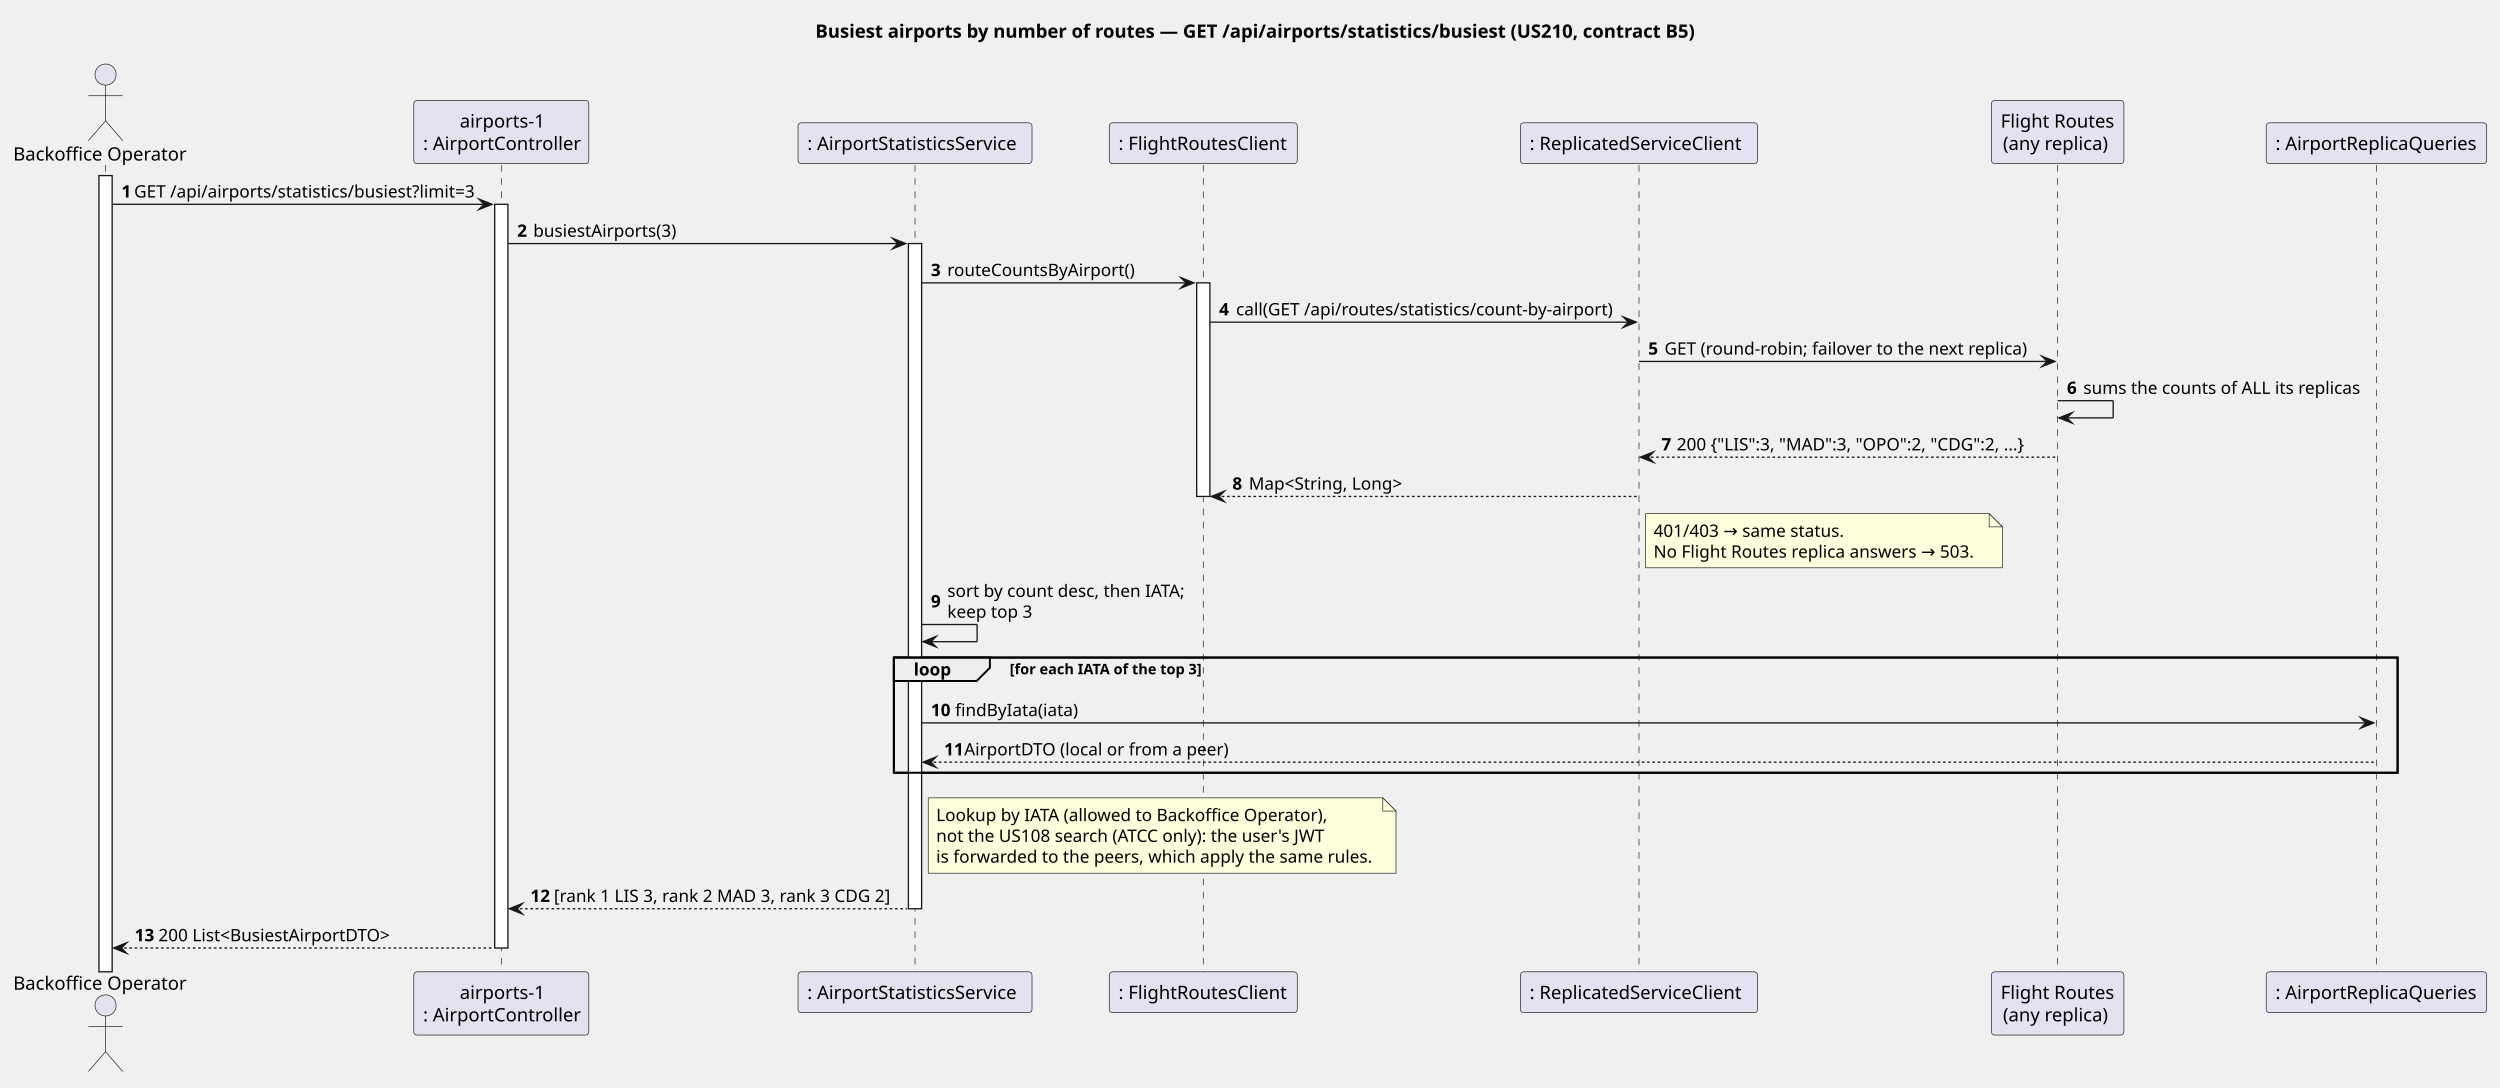
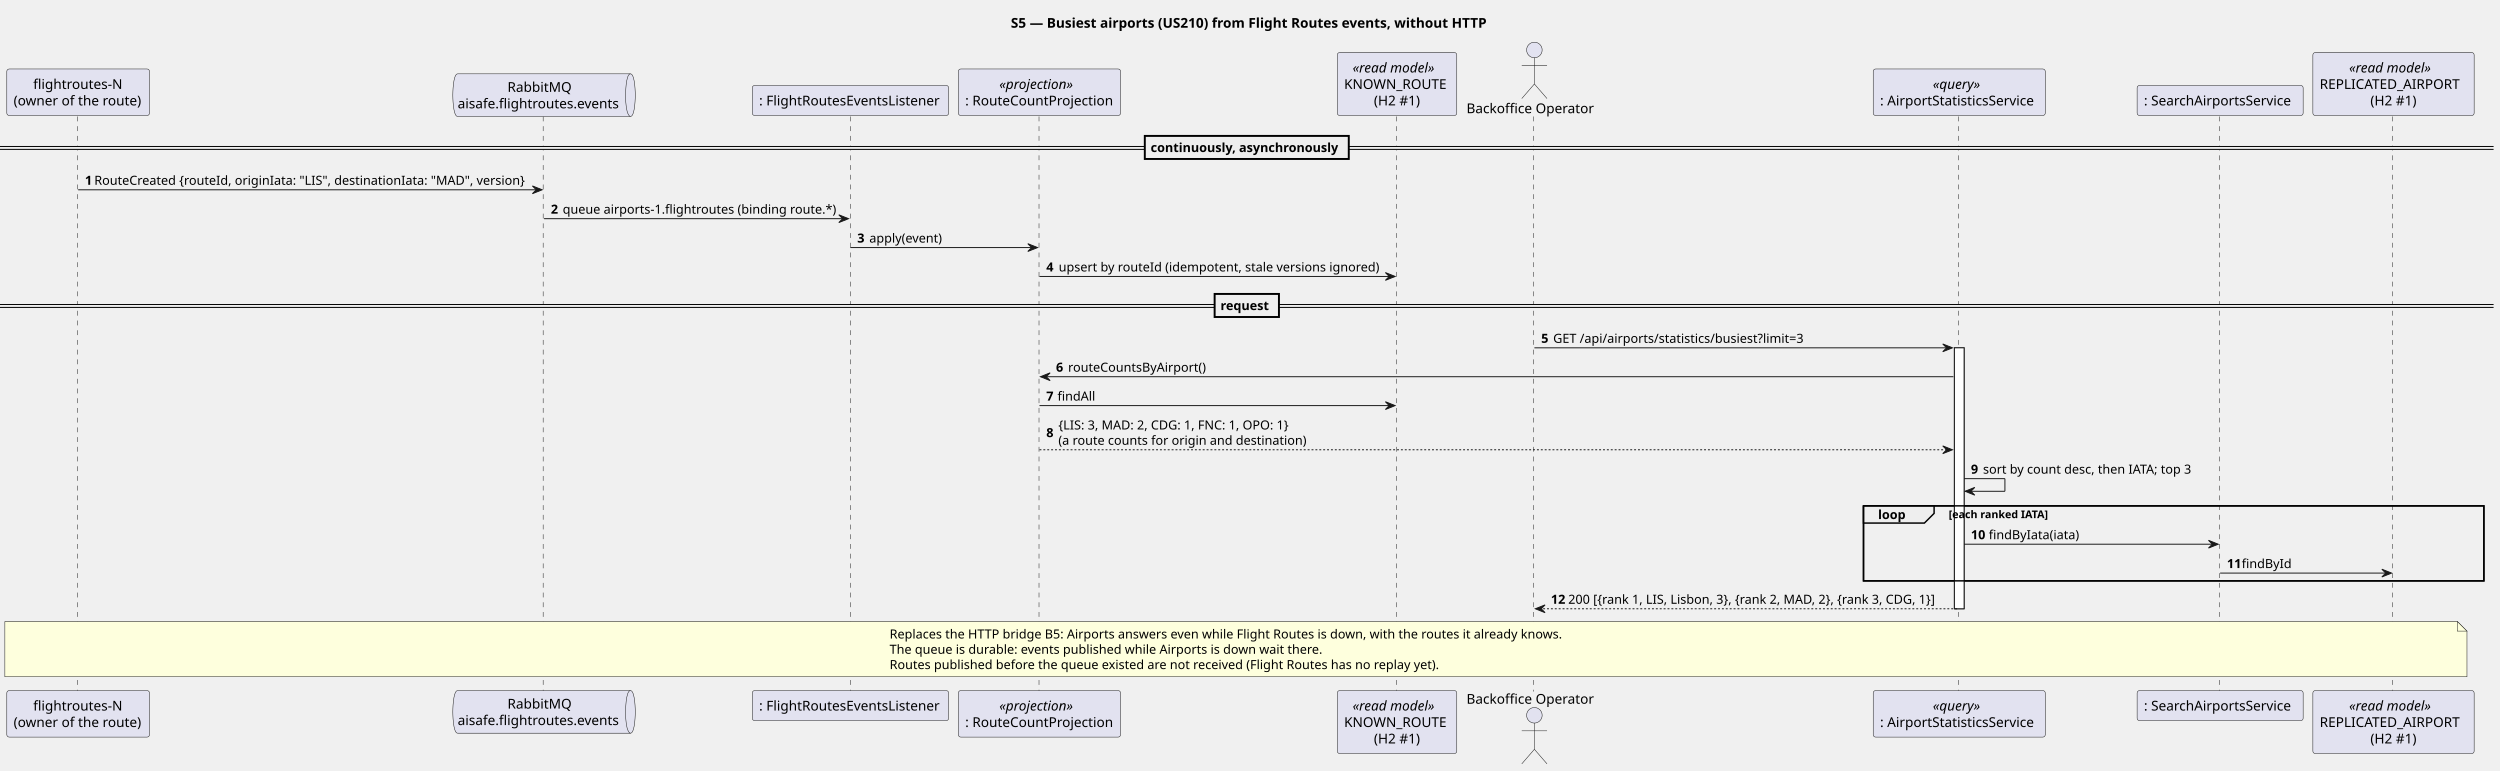
- <svg xmlns="http://www.w3.org/2000/svg" version="1.1" data-diagram-type="SEQUENCE" style="width:1892px;height:823px;background:#FFFFFF;" width="1892px" height="823px" viewBox="0 0 1892 823" zoomAndPan="magnify" preserveAspectRatio="none" contentStyleType="text/css">
+ <svg xmlns="http://www.w3.org/2000/svg" contentStyleType="text/css" data-diagram-type="SEQUENCE" height="793px" preserveAspectRatio="none" style="width:2573px;height:793px;background:#FFFFFF;" version="1.1" viewBox="0 0 2573 793" width="2573px" zoomAndPan="magnify">
  <defs />
-   <g font-family="sans-serif" lengthAdjust="spacing">
-     <g class="title" data-source-line="2">
-       <text x="617.072" y="28.563" fill="#000" font-size="14" textLength="656.783" font-weight="700">Busiest airports by number of routes — GET /api/airports/statistics/busiest (US210, contract B5)</text>
-     </g>
-     <rect x="676.484" y="497.633" width="1138.017" height="87.188" fill="none" style="stroke:#000;stroke-width:1.5;" />
-     <g>
-       <rect x="76.383" y="124.879" width="8" height="610.59" fill="#000" fill-opacity="0" />
-       <line x1="79.883" y1="124.879" x2="79.883" y2="735.469" style="stroke:#181818;stroke-width:0.5;stroke-dasharray:5,5;" />
-     </g>
-     <g>
-       <rect x="74.883" y="132.879" width="10" height="602.59" fill="#FFF" style="stroke:#181818;stroke-width:1;" />
-     </g>
-     <g>
-       <rect x="375.883" y="124.879" width="8" height="610.59" fill="#000" fill-opacity="0" />
-       <line x1="379.383" y1="124.879" x2="379.383" y2="735.469" style="stroke:#181818;stroke-width:0.5;stroke-dasharray:5,5;" />
-     </g>
-     <g>
-       <rect x="374.383" y="154.608" width="10" height="562.86" fill="#FFF" style="stroke:#181818;stroke-width:1;" />
-     </g>
-     <g>
-       <rect x="688.984" y="124.879" width="8" height="610.59" fill="#000" fill-opacity="0" />
-       <line x1="692.484" y1="124.879" x2="692.484" y2="735.469" style="stroke:#181818;stroke-width:0.5;stroke-dasharray:5,5;" />
-     </g>
-     <g>
-       <rect x="687.484" y="184.338" width="10" height="503.401" fill="#FFF" style="stroke:#181818;stroke-width:1;" />
-     </g>
-     <g>
-       <rect x="907.136" y="124.879" width="8" height="610.59" fill="#000" fill-opacity="0" />
-       <line x1="910.636" y1="124.879" x2="910.636" y2="735.469" style="stroke:#181818;stroke-width:0.5;stroke-dasharray:5,5;" />
-     </g>
-     <g>
-       <rect x="905.636" y="214.067" width="10" height="161.647" fill="#FFF" style="stroke:#181818;stroke-width:1;" />
-     </g>
-     <g>
-       <rect x="1236.891" y="124.879" width="8" height="610.59" fill="#000" fill-opacity="0" />
-       <line x1="1240.391" y1="124.879" x2="1240.391" y2="735.469" style="stroke:#181818;stroke-width:0.5;stroke-dasharray:5,5;" />
-     </g>
-     <g>
-       <rect x="1553.741" y="124.879" width="8" height="610.59" fill="#000" fill-opacity="0" />
-       <line x1="1557.241" y1="124.879" x2="1557.241" y2="735.469" style="stroke:#181818;stroke-width:0.5;stroke-dasharray:5,5;" />
-     </g>
-     <g>
-       <rect x="1795.001" y="124.879" width="8" height="610.59" fill="#000" fill-opacity="0" />
-       <line x1="1798.501" y1="124.879" x2="1798.501" y2="735.469" style="stroke:#181818;stroke-width:0.5;stroke-dasharray:5,5;" />
-     </g>
-     <text x="10" y="121.502" fill="#000" font-size="14" textLength="133.766">Backoffice Operator</text>
-     <ellipse cx="79.883" cy="56.439" rx="8" ry="8" fill="#E2E2F0" style="stroke:#181818;stroke-width:0.5;" />
-     <path d="M79.883,64.439 L79.883,91.439 M66.883,72.439 L92.883,72.439 M79.883,91.439 L66.883,106.439 M79.883,91.439 L92.883,106.439" style="stroke:#181818;stroke-width:0.5;" fill="none" />
-     <rect x="313.153" y="76" width="132.46" height="47.879" fill="#E2E2F0" style="stroke:#181818;stroke-width:0.5;" rx="2.5" ry="2.5" />
-     <text x="347.951" y="96.563" fill="#000" font-size="14" textLength="62.863">airports-1</text>
-     <text x="320.153" y="113.502" fill="#000" font-size="14" textLength="118.46">: AirportController</text>
-     <rect x="603.941" y="92.939" width="177.085" height="30.939" fill="#E2E2F0" style="stroke:#181818;stroke-width:0.5;" rx="2.5" ry="2.5" />
-     <text x="610.941" y="113.502" fill="#000" font-size="14" textLength="163.085">: AirportStatisticsService</text>
-     <rect x="839.488" y="92.939" width="142.297" height="30.939" fill="#E2E2F0" style="stroke:#181818;stroke-width:0.5;" rx="2.5" ry="2.5" />
-     <text x="846.488" y="113.502" fill="#000" font-size="14" textLength="128.297">: FlightRoutesClient</text>
-     <rect x="1150.628" y="92.939" width="179.525" height="30.939" fill="#E2E2F0" style="stroke:#181818;stroke-width:0.5;" rx="2.5" ry="2.5" />
-     <text x="1157.628" y="113.502" fill="#000" font-size="14" textLength="165.525">: ReplicatedServiceClient</text>
-     <rect x="1507.12" y="76" width="100.242" height="47.879" fill="#E2E2F0" style="stroke:#181818;stroke-width:0.5;" rx="2.5" ry="2.5" />
-     <text x="1514.12" y="96.563" fill="#000" font-size="14" textLength="86.242">Flight Routes</text>
-     <text x="1515.843" y="113.502" fill="#000" font-size="14" textLength="82.797">(any replica)</text>
-     <rect x="1715.075" y="92.939" width="166.852" height="30.939" fill="#E2E2F0" style="stroke:#181818;stroke-width:0.5;" rx="2.5" ry="2.5" />
-     <text x="1722.075" y="113.502" fill="#000" font-size="14" textLength="152.852">: AirportReplicaQueries</text>
-     <text x="10" y="749.031" fill="#000" font-size="14" textLength="133.766">Backoffice Operator</text>
-     <ellipse cx="79.883" cy="760.908" rx="8" ry="8" fill="#E2E2F0" style="stroke:#181818;stroke-width:0.5;" />
-     <path d="M79.883,768.908 L79.883,795.908 M66.883,776.908 L92.883,776.908 M79.883,795.908 L66.883,810.908 M79.883,795.908 L92.883,810.908" style="stroke:#181818;stroke-width:0.5;" fill="none" />
-     <rect x="313.153" y="735.469" width="132.46" height="47.879" fill="#E2E2F0" style="stroke:#181818;stroke-width:0.5;" rx="2.5" ry="2.5" />
-     <text x="347.951" y="756.031" fill="#000" font-size="14" textLength="62.863">airports-1</text>
-     <text x="320.153" y="772.971" fill="#000" font-size="14" textLength="118.46">: AirportController</text>
-     <rect x="603.941" y="735.469" width="177.085" height="30.939" fill="#E2E2F0" style="stroke:#181818;stroke-width:0.5;" rx="2.5" ry="2.5" />
-     <text x="610.941" y="756.031" fill="#000" font-size="14" textLength="163.085">: AirportStatisticsService</text>
-     <rect x="839.488" y="735.469" width="142.297" height="30.939" fill="#E2E2F0" style="stroke:#181818;stroke-width:0.5;" rx="2.5" ry="2.5" />
-     <text x="846.488" y="756.031" fill="#000" font-size="14" textLength="128.297">: FlightRoutesClient</text>
-     <rect x="1150.628" y="735.469" width="179.525" height="30.939" fill="#E2E2F0" style="stroke:#181818;stroke-width:0.5;" rx="2.5" ry="2.5" />
-     <text x="1157.628" y="756.031" fill="#000" font-size="14" textLength="165.525">: ReplicatedServiceClient</text>
-     <rect x="1507.12" y="735.469" width="100.242" height="47.879" fill="#E2E2F0" style="stroke:#181818;stroke-width:0.5;" rx="2.5" ry="2.5" />
-     <text x="1514.12" y="756.031" fill="#000" font-size="14" textLength="86.242">Flight Routes</text>
-     <text x="1515.843" y="772.971" fill="#000" font-size="14" textLength="82.797">(any replica)</text>
-     <rect x="1715.075" y="735.469" width="166.852" height="30.939" fill="#E2E2F0" style="stroke:#181818;stroke-width:0.5;" rx="2.5" ry="2.5" />
-     <text x="1722.075" y="756.031" fill="#000" font-size="14" textLength="152.852">: AirportReplicaQueries</text>
-     <polygon points="362.383,150.608,372.383,154.608,362.383,158.608,366.383,154.608" fill="#181818" style="stroke:#181818;stroke-width:1;stroke-linejoin:miter;stroke-miterlimit:10;" />
-     <line x1="84.883" y1="154.608" x2="368.383" y2="154.608" style="stroke:#181818;stroke-width:1;" />
-     <text x="91.883" y="149.473" fill="#000" font-size="13" font-weight="700">1</text>
-     <text x="101.488" y="149.473" fill="#000" font-size="13" textLength="260.895">GET /api/airports/statistics/busiest?limit=3</text>
-     <polygon points="675.484,180.338,685.484,184.338,675.484,188.338,679.484,184.338" fill="#181818" style="stroke:#181818;stroke-width:1;stroke-linejoin:miter;stroke-miterlimit:10;" />
-     <line x1="384.383" y1="184.338" x2="681.484" y2="184.338" style="stroke:#181818;stroke-width:1;" />
-     <text x="391.383" y="179.202" fill="#000" font-size="13" font-weight="700">2</text>
-     <text x="403.571" y="179.202" fill="#000" font-size="13" textLength="110.64">busiestAirports(3)</text>
-     <polygon points="893.636,210.067,903.636,214.067,893.636,218.067,897.636,214.067" fill="#181818" style="stroke:#181818;stroke-width:1;stroke-linejoin:miter;stroke-miterlimit:10;" />
-     <line x1="697.484" y1="214.067" x2="899.636" y2="214.067" style="stroke:#181818;stroke-width:1;" />
-     <text x="704.484" y="208.932" fill="#000" font-size="13" font-weight="700">3</text>
-     <text x="716.875" y="208.932" fill="#000" font-size="13" textLength="143.19">routeCountsByAirport()</text>
-     <polygon points="1228.391,239.797,1238.391,243.797,1228.391,247.797,1232.391,243.797" fill="#181818" style="stroke:#181818;stroke-width:1;stroke-linejoin:miter;stroke-miterlimit:10;" />
-     <line x1="915.636" y1="243.797" x2="1234.391" y2="243.797" style="stroke:#181818;stroke-width:1;" />
-     <text x="922.636" y="238.661" fill="#000" font-size="13" font-weight="700">4</text>
-     <text x="935.428" y="238.661" fill="#000" font-size="13" textLength="292.963">call(GET /api/routes/statistics/count-by-airport)</text>
-     <polygon points="1545.241,269.526,1555.241,273.526,1545.241,277.526,1549.241,273.526" fill="#181818" style="stroke:#181818;stroke-width:1;stroke-linejoin:miter;stroke-miterlimit:10;" />
-     <line x1="1240.391" y1="273.526" x2="1551.241" y2="273.526" style="stroke:#181818;stroke-width:1;" />
-     <text x="1247.391" y="268.391" fill="#000" font-size="13" font-weight="700">5</text>
-     <text x="1259.7" y="268.391" fill="#000" font-size="13" textLength="280.338">GET (round-robin; failover to the next replica)</text>
-     <line x1="1557.241" y1="303.256" x2="1599.241" y2="303.256" style="stroke:#181818;stroke-width:1;" />
-     <line x1="1599.241" y1="303.256" x2="1599.241" y2="316.256" style="stroke:#181818;stroke-width:1;" />
-     <line x1="1558.241" y1="316.256" x2="1599.241" y2="316.256" style="stroke:#181818;stroke-width:1;" />
-     <polygon points="1568.241,312.256,1558.241,316.256,1568.241,320.256,1564.241,316.256" fill="#181818" style="stroke:#181818;stroke-width:1;stroke-linejoin:miter;stroke-miterlimit:10;" />
-     <text x="1564.241" y="298.12" fill="#000" font-size="13" font-weight="700">6</text>
-     <text x="1576.684" y="298.12" fill="#000" font-size="13" textLength="214.817">sums the counts of ALL its replicas</text>
-     <polygon points="1251.391,341.985,1241.391,345.985,1251.391,349.985,1247.391,345.985" fill="#181818" style="stroke:#181818;stroke-width:1;stroke-linejoin:miter;stroke-miterlimit:10;" />
-     <line x1="1245.391" y1="345.985" x2="1556.241" y2="345.985" style="stroke:#181818;stroke-width:1;stroke-dasharray:2,2;" />
-     <text x="1257.391" y="340.85" fill="#000" font-size="13" font-weight="700">7</text>
-     <text x="1268.951" y="340.85" fill="#000" font-size="13" textLength="281.29">200 {"LIS":3, "MAD":3, "OPO":2, "CDG":2, ...}</text>
-     <polygon points="926.636,371.715,916.636,375.715,926.636,379.715,922.636,375.715" fill="#181818" style="stroke:#181818;stroke-width:1;stroke-linejoin:miter;stroke-miterlimit:10;" />
-     <line x1="920.636" y1="375.715" x2="1239.391" y2="375.715" style="stroke:#181818;stroke-width:1;stroke-dasharray:2,2;" />
-     <text x="932.636" y="370.579" fill="#000" font-size="13" font-weight="700">8</text>
-     <text x="945.098" y="370.579" fill="#000" font-size="13" textLength="118.695">Map&lt;String, Long&gt;</text>
-     <path d="M1245.391,388.715 L1245.391,429.715 L1515.391,429.715 L1515.391,398.715 L1505.391,388.715 L1245.391,388.715" style="stroke:#181818;stroke-width:0.5;" fill="#FEFFDD" />
-     <path d="M1505.391,388.715 L1505.391,398.715 L1515.391,398.715 L1505.391,388.715" style="stroke:#181818;stroke-width:0.5;" fill="#FEFFDD" />
-     <text x="1251.391" y="406.309" fill="#000" font-size="13" textLength="148.662">401/403 → same status.</text>
-     <text x="1251.391" y="422.038" fill="#000" font-size="13" textLength="249.507">No Flight Routes replica answers → 503.</text>
-     <line x1="697.484" y1="472.633" x2="739.484" y2="472.633" style="stroke:#181818;stroke-width:1;" />
-     <line x1="739.484" y1="472.633" x2="739.484" y2="485.633" style="stroke:#181818;stroke-width:1;" />
-     <line x1="698.484" y1="485.633" x2="739.484" y2="485.633" style="stroke:#181818;stroke-width:1;" />
-     <polygon points="708.484,481.633,698.484,485.633,708.484,489.633,704.484,485.633" fill="#181818" style="stroke:#181818;stroke-width:1;stroke-linejoin:miter;stroke-miterlimit:10;" />
-     <text x="704.484" y="459.632" fill="#000" font-size="13" font-weight="700">9</text>
-     <text x="716.926" y="451.768" fill="#000" font-size="13" textLength="186.71">sort by count desc, then IATA;</text>
-     <text x="716.926" y="467.497" fill="#000" font-size="13" textLength="65.603">keep top 3</text>
-     <path d="M676.484,497.633 L749.147,497.633 L749.147,505.362 L739.147,515.362 L676.484,515.362 L676.484,497.633" style="stroke:#000;stroke-width:1.5;" fill="#EEE" />
-     <rect x="676.484" y="497.633" width="1138.017" height="87.188" fill="none" style="stroke:#000;stroke-width:1.5;" />
-     <text x="691.484" y="511.227" fill="#000" font-size="13" textLength="27.663" font-weight="700">loop</text>
-     <text x="764.147" y="510.289" fill="#000" font-size="11" textLength="146.002" font-weight="700">[for each IATA of the top 3]</text>
-     <polygon points="1786.501,543.092,1796.501,547.092,1786.501,551.092,1790.501,547.092" fill="#181818" style="stroke:#181818;stroke-width:1;stroke-linejoin:miter;stroke-miterlimit:10;" />
-     <line x1="697.484" y1="547.092" x2="1792.501" y2="547.092" style="stroke:#181818;stroke-width:1;" />
-     <text x="704.484" y="541.956" fill="#000" font-size="13" textLength="14.371" font-weight="700">10</text>
-     <text x="722.855" y="541.956" fill="#000" font-size="13" textLength="93.241">findByIata(iata)</text>
-     <polygon points="708.484,572.821,698.484,576.821,708.484,580.821,704.484,576.821" fill="#181818" style="stroke:#181818;stroke-width:1;stroke-linejoin:miter;stroke-miterlimit:10;" />
-     <line x1="702.484" y1="576.821" x2="1797.501" y2="576.821" style="stroke:#181818;stroke-width:1;stroke-dasharray:2,2;" />
-     <text x="714.484" y="571.686" fill="#000" font-size="13" textLength="11.21" font-weight="700">11</text>
-     <text x="729.694" y="571.686" fill="#000" font-size="13" textLength="203.1">AirportDTO (local or from a peer)</text>
-     <path d="M702.484,603.821 L702.484,660.821 L1056.484,660.821 L1056.484,613.821 L1046.484,603.821 L702.484,603.821" style="stroke:#181818;stroke-width:0.5;" fill="#FEFFDD" />
-     <path d="M1046.484,603.821 L1046.484,613.821 L1056.484,613.821 L1046.484,603.821" style="stroke:#181818;stroke-width:0.5;" fill="#FEFFDD" />
-     <text x="708.484" y="621.415" fill="#000" font-size="13" textLength="306.147">Lookup by IATA (allowed to Backoffice Operator),</text>
-     <text x="708.484" y="637.145" fill="#000" font-size="13" textLength="311.226">not the US108 search (ATCC only): the user's JWT</text>
-     <text x="708.484" y="652.874" fill="#000" font-size="13" textLength="333.76">is forwarded to the peers, which apply the same rules.</text>
-     <polygon points="395.383,683.739,385.383,687.739,395.383,691.739,391.383,687.739" fill="#181818" style="stroke:#181818;stroke-width:1;stroke-linejoin:miter;stroke-miterlimit:10;" />
-     <line x1="389.383" y1="687.739" x2="686.484" y2="687.739" style="stroke:#181818;stroke-width:1;stroke-dasharray:2,2;" />
-     <text x="401.383" y="682.604" fill="#000" font-size="13" textLength="13.793" font-weight="700">12</text>
-     <text x="419.176" y="682.604" fill="#000" font-size="13" textLength="261.308">[rank 1 LIS 3, rank 2 MAD 3, rank 3 CDG 2]</text>
-     <polygon points="95.883,713.469,85.883,717.469,95.883,721.469,91.883,717.469" fill="#181818" style="stroke:#181818;stroke-width:1;stroke-linejoin:miter;stroke-miterlimit:10;" />
-     <line x1="89.883" y1="717.469" x2="373.383" y2="717.469" style="stroke:#181818;stroke-width:1;stroke-dasharray:2,2;" />
-     <text x="101.883" y="712.333" fill="#000" font-size="13" textLength="13.997" font-weight="700">13</text>
-     <text x="119.879" y="712.333" fill="#000" font-size="13" textLength="181.327">200 List&lt;BusiestAirportDTO&gt;</text>
+   <g>
+     <text fill="#000000" font-family="sans-serif" font-size="14" font-weight="bold" lengthAdjust="spacing" textLength="484.709" x="1040.342" y="28.562">S5 — Busiest airports (US210) from Flight Routes events, without HTTP</text>
+     <g>
+       <rect fill="#FFFFFF" height="268.565" style="stroke:#181818;stroke-width:1;" width="10" x="2011.459" y="357.985" />
+     </g>
+     <rect fill="none" height="77.189" style="stroke:#000000;stroke-width:1.5;" width="638.477" x="1917.917" y="520.633" />
+     <g>
+       <rect fill="#000000" fill-opacity="0" height="591.86" width="8" x="76.432" y="119.879" />
+       <line style="stroke:#181818;stroke-width:0.5;stroke-dasharray:5,5;" x1="80" x2="80" y1="119.879" y2="711.739" />
+     </g>
+     <g>
+       <rect fill="#000000" fill-opacity="0" height="591.86" width="8" x="555.934" y="119.879" />
+       <line style="stroke:#181818;stroke-width:0.5;stroke-dasharray:5,5;" x1="559.019" x2="559.019" y1="119.879" y2="711.739" />
+     </g>
+     <g>
+       <rect fill="#000000" fill-opacity="0" height="591.86" width="8" x="871.293" y="119.879" />
+       <line style="stroke:#181818;stroke-width:0.5;stroke-dasharray:5,5;" x1="875.24" x2="875.24" y1="119.879" y2="711.739" />
+     </g>
+     <g>
+       <rect fill="#000000" fill-opacity="0" height="591.86" width="8" x="1065.815" y="119.879" />
+       <line style="stroke:#181818;stroke-width:0.5;stroke-dasharray:5,5;" x1="1069.345" x2="1069.345" y1="119.879" y2="711.739" />
+     </g>
+     <g>
+       <rect fill="#000000" fill-opacity="0" height="591.86" width="8" x="1433.827" y="119.879" />
+       <line style="stroke:#181818;stroke-width:0.5;stroke-dasharray:5,5;" x1="1437.341" x2="1437.341" y1="119.879" y2="711.739" />
+     </g>
+     <g>
+       <rect fill="#000000" fill-opacity="0" height="591.86" width="8" x="1575.196" y="119.879" />
+       <line style="stroke:#181818;stroke-width:0.5;stroke-dasharray:5,5;" x1="1578.313" x2="1578.313" y1="119.879" y2="711.739" />
+     </g>
+     <g>
+       <rect fill="#000000" fill-opacity="0" height="591.86" width="8" x="2012.459" y="119.879" />
+       <line style="stroke:#181818;stroke-width:0.5;stroke-dasharray:5,5;" x1="2015.917" x2="2015.917" y1="119.879" y2="711.739" />
+     </g>
+     <g>
+       <rect fill="#000000" fill-opacity="0" height="591.86" width="8" x="2280.961" y="119.879" />
+       <line style="stroke:#181818;stroke-width:0.5;stroke-dasharray:5,5;" x1="2284.519" x2="2284.519" y1="119.879" y2="711.739" />
+     </g>
+     <g>
+       <rect fill="#000000" fill-opacity="0" height="591.86" width="8" x="2459.399" y="119.879" />
+       <line style="stroke:#181818;stroke-width:0.5;stroke-dasharray:5,5;" x1="2462.404" x2="2462.404" y1="119.879" y2="711.739" />
+     </g>
+     <g class="participant participant-head" data-participant="FR">
+       <rect fill="#E2E2F0" height="47.879" rx="2.5" ry="2.5" style="stroke:#181818;stroke-width:0.5;" width="146.863" x="7" y="71" />
+       <text fill="#000000" font-family="sans-serif" font-size="14" lengthAdjust="spacing" textLength="92.47" x="34.197" y="91.562">flightroutes-N</text>
+       <text fill="#000000" font-family="sans-serif" font-size="14" lengthAdjust="spacing" textLength="132.863" x="14" y="108.502">(owner of the route)</text>
+     </g>
+     <g class="participant participant-tail" data-participant="FR">
+       <rect fill="#E2E2F0" height="47.879" rx="2.5" ry="2.5" style="stroke:#181818;stroke-width:0.5;" width="146.863" x="7" y="710.739" />
+       <text fill="#000000" font-family="sans-serif" font-size="14" lengthAdjust="spacing" textLength="92.47" x="34.197" y="731.302">flightroutes-N</text>
+       <text fill="#000000" font-family="sans-serif" font-size="14" lengthAdjust="spacing" textLength="132.863" x="14" y="748.241">(owner of the route)</text>
+     </g>
+     <g class="participant participant-head" data-participant="MQ">
+       <path d="M471.019,76 L648.849,76 C653.849,76 653.849,97.939 653.849,97.939 C653.849,97.939 653.849,119.879 648.849,119.879 L471.019,119.879 C466.019,119.879 466.019,97.939 466.019,97.939 C466.019,97.939 466.019,76 471.019,76" fill="#E2E2F0" style="stroke:#181818;stroke-width:0.5;" />
+       <path d="M648.849,76 C643.849,76 643.849,97.939 643.849,97.939 C643.849,119.879 648.849,119.879 648.849,119.879" fill="none" style="stroke:#181818;stroke-width:0.5;" />
+       <text fill="#000000" font-family="sans-serif" font-size="14" lengthAdjust="spacing" textLength="65.338" x="522.265" y="94.562">RabbitMQ</text>
+       <text fill="#000000" font-family="sans-serif" font-size="14" lengthAdjust="spacing" textLength="167.829" x="471.019" y="111.502">aisafe.flightroutes.events</text>
+     </g>
+     <g class="participant participant-tail" data-participant="MQ">
+       <path d="M471.019,710.739 L648.849,710.739 C653.849,710.739 653.849,732.679 653.849,732.679 C653.849,732.679 653.849,754.618 648.849,754.618 L471.019,754.618 C466.019,754.618 466.019,732.679 466.019,732.679 C466.019,732.679 466.019,710.739 471.019,710.739" fill="#E2E2F0" style="stroke:#181818;stroke-width:0.5;" />
+       <path d="M648.849,710.739 C643.849,710.739 643.849,732.679 643.849,732.679 C643.849,754.618 648.849,754.618 648.849,754.618" fill="none" style="stroke:#181818;stroke-width:0.5;" />
+       <text fill="#000000" font-family="sans-serif" font-size="14" lengthAdjust="spacing" textLength="65.338" x="522.265" y="729.302">RabbitMQ</text>
+       <text fill="#000000" font-family="sans-serif" font-size="14" lengthAdjust="spacing" textLength="167.829" x="471.019" y="746.241">aisafe.flightroutes.events</text>
+     </g>
+     <g class="participant participant-head" data-participant="L">
+       <rect fill="#E2E2F0" height="30.939" rx="2.5" ry="2.5" style="stroke:#181818;stroke-width:0.5;" width="202.105" x="774.24" y="87.939" />
+       <text fill="#000000" font-family="sans-serif" font-size="14" lengthAdjust="spacing" textLength="188.105" x="781.24" y="108.502">: FlightRoutesEventsListener</text>
+     </g>
+     <g class="participant participant-tail" data-participant="L">
+       <rect fill="#E2E2F0" height="30.939" rx="2.5" ry="2.5" style="stroke:#181818;stroke-width:0.5;" width="202.105" x="774.24" y="710.739" />
+       <text fill="#000000" font-family="sans-serif" font-size="14" lengthAdjust="spacing" textLength="188.105" x="781.24" y="731.302">: FlightRoutesEventsListener</text>
+     </g>
+     <g class="participant participant-head" data-participant="P">
+       <rect fill="#E2E2F0" height="47.879" rx="2.5" ry="2.5" style="stroke:#181818;stroke-width:0.5;" width="166.94" x="986.345" y="71" />
+       <text fill="#000000" font-family="sans-serif" font-size="14" font-style="italic" lengthAdjust="spacing" textLength="82.701" x="1028.464" y="91.562">«projection»</text>
+       <text fill="#000000" font-family="sans-serif" font-size="14" lengthAdjust="spacing" textLength="152.94" x="993.345" y="108.502">: RouteCountProjection</text>
+     </g>
+     <g class="participant participant-tail" data-participant="P">
+       <rect fill="#E2E2F0" height="47.879" rx="2.5" ry="2.5" style="stroke:#181818;stroke-width:0.5;" width="166.94" x="986.345" y="710.739" />
+       <text fill="#000000" font-family="sans-serif" font-size="14" font-style="italic" lengthAdjust="spacing" textLength="82.701" x="1028.464" y="731.302">«projection»</text>
+       <text fill="#000000" font-family="sans-serif" font-size="14" lengthAdjust="spacing" textLength="152.94" x="993.345" y="748.241">: RouteCountProjection</text>
+     </g>
+     <g class="participant participant-head" data-participant="KR">
+       <rect fill="#E2E2F0" height="64.818" rx="2.5" ry="2.5" style="stroke:#181818;stroke-width:0.5;" width="122.972" x="1376.341" y="54.06" />
+       <text fill="#000000" font-family="sans-serif" font-size="14" font-style="italic" lengthAdjust="spacing" textLength="91.458" x="1392.098" y="74.623">«read model»</text>
+       <text fill="#000000" font-family="sans-serif" font-size="14" lengthAdjust="spacing" textLength="108.972" x="1383.341" y="91.562">KNOWN_ROUTE</text>
+       <text fill="#000000" font-family="sans-serif" font-size="14" lengthAdjust="spacing" textLength="47.653" x="1414.001" y="108.502">(H2 #1)</text>
+     </g>
+     <g class="participant participant-tail" data-participant="KR">
+       <rect fill="#E2E2F0" height="64.818" rx="2.5" ry="2.5" style="stroke:#181818;stroke-width:0.5;" width="122.972" x="1376.341" y="710.739" />
+       <text fill="#000000" font-family="sans-serif" font-size="14" font-style="italic" lengthAdjust="spacing" textLength="91.458" x="1392.098" y="731.302">«read model»</text>
+       <text fill="#000000" font-family="sans-serif" font-size="14" lengthAdjust="spacing" textLength="108.972" x="1383.341" y="748.241">KNOWN_ROUTE</text>
+       <text fill="#000000" font-family="sans-serif" font-size="14" lengthAdjust="spacing" textLength="47.653" x="1414.001" y="765.181">(H2 #1)</text>
+     </g>
+     <g class="participant participant-head" data-participant="BO">
+       <text fill="#000000" font-family="sans-serif" font-size="14" lengthAdjust="spacing" textLength="133.766" x="1509.313" y="116.502">Backoffice Operator</text>
+       <ellipse cx="1579.196" cy="51.44" fill="#E2E2F0" rx="8" ry="8" style="stroke:#181818;stroke-width:0.5;" />
+       <path d="M1579.196,59.44 L1579.196,86.439 M1566.196,67.439 L1592.196,67.439 M1579.196,86.439 L1566.196,101.439 M1579.196,86.439 L1592.196,101.439" fill="none" style="stroke:#181818;stroke-width:0.5;" />
+     </g>
+     <g class="participant participant-tail" data-participant="BO">
+       <text fill="#000000" font-family="sans-serif" font-size="14" lengthAdjust="spacing" textLength="133.766" x="1509.313" y="724.302">Backoffice Operator</text>
+       <ellipse cx="1579.196" cy="736.179" fill="#E2E2F0" rx="8" ry="8" style="stroke:#181818;stroke-width:0.5;" />
+       <path d="M1579.196,744.179 L1579.196,771.179 M1566.196,752.179 L1592.196,752.179 M1579.196,771.179 L1566.196,786.179 M1579.196,771.179 L1592.196,786.179" fill="none" style="stroke:#181818;stroke-width:0.5;" />
+     </g>
+     <g class="participant participant-head" data-participant="S">
+       <rect fill="#E2E2F0" height="47.879" rx="2.5" ry="2.5" style="stroke:#181818;stroke-width:0.5;" width="177.085" x="1927.917" y="71" />
+       <text fill="#000000" font-family="sans-serif" font-size="14" font-style="italic" lengthAdjust="spacing" textLength="54.387" x="1989.266" y="91.562">«query»</text>
+       <text fill="#000000" font-family="sans-serif" font-size="14" lengthAdjust="spacing" textLength="163.085" x="1934.917" y="108.502">: AirportStatisticsService</text>
+     </g>
+     <g class="participant participant-tail" data-participant="S">
+       <rect fill="#E2E2F0" height="47.879" rx="2.5" ry="2.5" style="stroke:#181818;stroke-width:0.5;" width="177.085" x="1927.917" y="710.739" />
+       <text fill="#000000" font-family="sans-serif" font-size="14" font-style="italic" lengthAdjust="spacing" textLength="54.387" x="1989.266" y="731.302">«query»</text>
+       <text fill="#000000" font-family="sans-serif" font-size="14" lengthAdjust="spacing" textLength="163.085" x="1934.917" y="748.241">: AirportStatisticsService</text>
+     </g>
+     <g class="participant participant-head" data-participant="Q">
+       <rect fill="#E2E2F0" height="30.939" rx="2.5" ry="2.5" style="stroke:#181818;stroke-width:0.5;" width="170.885" x="2199.519" y="87.939" />
+       <text fill="#000000" font-family="sans-serif" font-size="14" lengthAdjust="spacing" textLength="156.885" x="2206.519" y="108.502">: SearchAirportsService</text>
+     </g>
+     <g class="participant participant-tail" data-participant="Q">
+       <rect fill="#E2E2F0" height="30.939" rx="2.5" ry="2.5" style="stroke:#181818;stroke-width:0.5;" width="170.885" x="2199.519" y="710.739" />
+       <text fill="#000000" font-family="sans-serif" font-size="14" lengthAdjust="spacing" textLength="156.885" x="2206.519" y="731.302">: SearchAirportsService</text>
+     </g>
+     <g class="participant participant-head" data-participant="RA">
+       <rect fill="#E2E2F0" height="64.818" rx="2.5" ry="2.5" style="stroke:#181818;stroke-width:0.5;" width="165.99" x="2380.404" y="54.06" />
+       <text fill="#000000" font-family="sans-serif" font-size="14" font-style="italic" lengthAdjust="spacing" textLength="91.458" x="2417.67" y="74.623">«read model»</text>
+       <text fill="#000000" font-family="sans-serif" font-size="14" lengthAdjust="spacing" textLength="151.99" x="2387.404" y="91.562">REPLICATED_AIRPORT</text>
+       <text fill="#000000" font-family="sans-serif" font-size="14" lengthAdjust="spacing" textLength="47.653" x="2439.572" y="108.502">(H2 #1)</text>
+     </g>
+     <g class="participant participant-tail" data-participant="RA">
+       <rect fill="#E2E2F0" height="64.818" rx="2.5" ry="2.5" style="stroke:#181818;stroke-width:0.5;" width="165.99" x="2380.404" y="710.739" />
+       <text fill="#000000" font-family="sans-serif" font-size="14" font-style="italic" lengthAdjust="spacing" textLength="91.458" x="2417.67" y="731.302">«read model»</text>
+       <text fill="#000000" font-family="sans-serif" font-size="14" lengthAdjust="spacing" textLength="151.99" x="2387.404" y="748.241">REPLICATED_AIRPORT</text>
+       <text fill="#000000" font-family="sans-serif" font-size="14" lengthAdjust="spacing" textLength="47.653" x="2439.572" y="765.181">(H2 #1)</text>
+     </g>
+     <g>
+       <rect fill="#FFFFFF" height="268.565" style="stroke:#181818;stroke-width:1;" width="10" x="2011.459" y="357.985" />
+     </g>
+     <rect fill="#EEEEEE" height="3" style="stroke:#EEEEEE;stroke-width:1;" width="2566.394" x="0" y="150.744" />
+     <line style="stroke:#000000;stroke-width:1;" x1="0" x2="2566.394" y1="150.744" y2="150.744" />
+     <line style="stroke:#000000;stroke-width:1;" x1="0" x2="2566.394" y1="153.744" y2="153.744" />
+     <rect fill="#EEEEEE" height="23.73" style="stroke:#000000;stroke-width:2;" width="209.927" x="1178.234" y="139.879" />
+     <text fill="#000000" font-family="sans-serif" font-size="13" font-weight="bold" lengthAdjust="spacing" textLength="192.848" x="1184.234" y="156.473">continuously, asynchronously</text>
+     <g class="message" data-participant-1="FR" data-participant-2="MQ">
+       <polygon fill="#181818" points="547.934,191.338,557.934,195.338,547.934,199.338,551.934,195.338" style="stroke:#181818;stroke-width:1;" />
+       <line style="stroke:#181818;stroke-width:1;" x1="80.432" x2="553.934" y1="195.338" y2="195.338" />
+       <text fill="#000000" font-family="sans-serif" font-size="13" font-weight="bold" lengthAdjust="spacing" textLength="5.605" x="87.432" y="190.202">1</text>
+       <text fill="#000000" font-family="sans-serif" font-size="13" lengthAdjust="spacing" textLength="445.897" x="97.037" y="190.202">RouteCreated {routeId, originIata: "LIS", destinationIata: "MAD", version}</text>
+     </g>
+     <g class="message" data-participant-1="MQ" data-participant-2="L">
+       <polygon fill="#181818" points="863.293,221.067,873.293,225.067,863.293,229.067,867.293,225.067" style="stroke:#181818;stroke-width:1;" />
+       <line style="stroke:#181818;stroke-width:1;" x1="559.934" x2="869.293" y1="225.067" y2="225.067" />
+       <text fill="#000000" font-family="sans-serif" font-size="13" font-weight="bold" lengthAdjust="spacing" textLength="8.188" x="566.934" y="219.932">2</text>
+       <text fill="#000000" font-family="sans-serif" font-size="13" lengthAdjust="spacing" textLength="279.17" x="579.123" y="219.932">queue airports-1.flightroutes (binding route.*)</text>
+     </g>
+     <g class="message" data-participant-1="L" data-participant-2="P">
+       <polygon fill="#181818" points="1057.815,250.797,1067.815,254.797,1057.815,258.797,1061.815,254.797" style="stroke:#181818;stroke-width:1;" />
+       <line style="stroke:#181818;stroke-width:1;" x1="875.293" x2="1063.815" y1="254.797" y2="254.797" />
+       <text fill="#000000" font-family="sans-serif" font-size="13" font-weight="bold" lengthAdjust="spacing" textLength="8.392" x="882.293" y="249.661">3</text>
+       <text fill="#000000" font-family="sans-serif" font-size="13" lengthAdjust="spacing" textLength="77.556" x="894.684" y="249.661">apply(event)</text>
+     </g>
+     <g class="message" data-participant-1="P" data-participant-2="KR">
+       <polygon fill="#181818" points="1425.827,280.526,1435.827,284.526,1425.827,288.526,1429.827,284.526" style="stroke:#181818;stroke-width:1;" />
+       <line style="stroke:#181818;stroke-width:1;" x1="1069.815" x2="1431.827" y1="284.526" y2="284.526" />
+       <text fill="#000000" font-family="sans-serif" font-size="13" font-weight="bold" lengthAdjust="spacing" textLength="8.791" x="1076.815" y="279.391">4</text>
+       <text fill="#000000" font-family="sans-serif" font-size="13" lengthAdjust="spacing" textLength="331.221" x="1089.606" y="279.391">upsert by routeId (idempotent, stale versions ignored)</text>
+     </g>
+     <rect fill="#EEEEEE" height="3" style="stroke:#EEEEEE;stroke-width:1;" width="2566.394" x="0" y="313.391" />
+     <line style="stroke:#000000;stroke-width:1;" x1="0" x2="2566.394" y1="313.391" y2="313.391" />
+     <line style="stroke:#000000;stroke-width:1;" x1="0" x2="2566.394" y1="316.391" y2="316.391" />
+     <rect fill="#EEEEEE" height="23.73" style="stroke:#000000;stroke-width:2;" width="66.19" x="1250.102" y="302.526" />
+     <text fill="#000000" font-family="sans-serif" font-size="13" font-weight="bold" lengthAdjust="spacing" textLength="49.112" x="1256.102" y="319.12">request</text>
+     <g class="message" data-participant-1="BO" data-participant-2="S">
+       <polygon fill="#181818" points="1999.459,353.985,2009.459,357.985,1999.459,361.985,2003.459,357.985" style="stroke:#181818;stroke-width:1;" />
+       <line style="stroke:#181818;stroke-width:1;" x1="1579.196" x2="2005.459" y1="357.985" y2="357.985" />
+       <text fill="#000000" font-family="sans-serif" font-size="13" font-weight="bold" lengthAdjust="spacing" textLength="8.309" x="1586.196" y="352.85">5</text>
+       <text fill="#000000" font-family="sans-serif" font-size="13" lengthAdjust="spacing" textLength="260.895" x="1598.505" y="352.85">GET /api/airports/statistics/busiest?limit=3</text>
+     </g>
+     <g class="message" data-participant-1="S" data-participant-2="P">
+       <polygon fill="#181818" points="1080.815,383.715,1070.815,387.715,1080.815,391.715,1076.815,387.715" style="stroke:#181818;stroke-width:1;" />
+       <line style="stroke:#181818;stroke-width:1;" x1="1074.815" x2="2010.459" y1="387.715" y2="387.715" />
+       <text fill="#000000" font-family="sans-serif" font-size="13" font-weight="bold" lengthAdjust="spacing" textLength="8.442" x="1086.815" y="382.579">6</text>
+       <text fill="#000000" font-family="sans-serif" font-size="13" lengthAdjust="spacing" textLength="143.19" x="1099.257" y="382.579">routeCountsByAirport()</text>
+     </g>
+     <g class="message" data-participant-1="P" data-participant-2="KR">
+       <polygon fill="#181818" points="1425.827,413.444,1435.827,417.444,1425.827,421.444,1429.827,417.444" style="stroke:#181818;stroke-width:1;" />
+       <line style="stroke:#181818;stroke-width:1;" x1="1069.815" x2="1431.827" y1="417.444" y2="417.444" />
+       <text fill="#000000" font-family="sans-serif" font-size="13" font-weight="bold" lengthAdjust="spacing" textLength="7.56" x="1076.815" y="412.309">7</text>
+       <text fill="#000000" font-family="sans-serif" font-size="13" lengthAdjust="spacing" textLength="38.867" x="1088.375" y="412.309">findAll</text>
+     </g>
+     <g class="message" data-participant-1="P" data-participant-2="S">
+       <polygon fill="#181818" points="1999.459,458.903,2009.459,462.903,1999.459,466.903,2003.459,462.903" style="stroke:#181818;stroke-width:1;" />
+       <line style="stroke:#181818;stroke-width:1;stroke-dasharray:2,2;" x1="1069.815" x2="2005.459" y1="462.903" y2="462.903" />
+       <text fill="#000000" font-family="sans-serif" font-size="13" font-weight="bold" lengthAdjust="spacing" textLength="8.461" x="1076.815" y="449.903">8</text>
+       <text fill="#000000" font-family="sans-serif" font-size="13" lengthAdjust="spacing" textLength="242.519" x="1089.276" y="442.038">{LIS: 3, MAD: 2, CDG: 1, FNC: 1, OPO: 1}</text>
+       <text fill="#000000" font-family="sans-serif" font-size="13" lengthAdjust="spacing" textLength="255.373" x="1089.276" y="457.768">(a route counts for origin and destination)</text>
+     </g>
+     <g class="message" data-participant-1="S" data-participant-2="S">
+       <line style="stroke:#181818;stroke-width:1;" x1="2021.459" x2="2063.459" y1="492.633" y2="492.633" />
+       <line style="stroke:#181818;stroke-width:1;" x1="2063.459" x2="2063.459" y1="492.633" y2="505.633" />
+       <line style="stroke:#181818;stroke-width:1;" x1="2022.459" x2="2063.459" y1="505.633" y2="505.633" />
+       <polygon fill="#181818" points="2032.459,501.633,2022.459,505.633,2032.459,509.633,2028.459,505.633" style="stroke:#181818;stroke-width:1;" />
+       <text fill="#000000" font-family="sans-serif" font-size="13" font-weight="bold" lengthAdjust="spacing" textLength="8.442" x="2028.459" y="487.497">9</text>
+       <text fill="#000000" font-family="sans-serif" font-size="13" lengthAdjust="spacing" textLength="222.06" x="2040.901" y="487.497">sort by count desc, then IATA; top 3</text>
+     </g>
+     <path d="M1917.917,520.633 L1990.58,520.633 L1990.58,528.362 L1980.58,538.362 L1917.917,538.362 L1917.917,520.633" fill="#EEEEEE" style="stroke:#000000;stroke-width:1.5;" />
+     <rect fill="none" height="77.189" style="stroke:#000000;stroke-width:1.5;" width="638.477" x="1917.917" y="520.633" />
+     <text fill="#000000" font-family="sans-serif" font-size="13" font-weight="bold" lengthAdjust="spacing" textLength="27.663" x="1932.917" y="534.227">loop</text>
+     <text fill="#000000" font-family="sans-serif" font-size="11" font-weight="bold" lengthAdjust="spacing" textLength="104.199" x="2005.58" y="533.289">[each ranked IATA]</text>
+     <g class="message" data-participant-1="S" data-participant-2="Q">
+       <polygon fill="#181818" points="2272.961,556.092,2282.961,560.092,2272.961,564.092,2276.961,560.092" style="stroke:#181818;stroke-width:1;" />
+       <line style="stroke:#181818;stroke-width:1;" x1="2021.459" x2="2278.961" y1="560.092" y2="560.092" />
+       <text fill="#000000" font-family="sans-serif" font-size="13" font-weight="bold" lengthAdjust="spacing" textLength="14.371" x="2028.459" y="554.956">10</text>
+       <text fill="#000000" font-family="sans-serif" font-size="13" lengthAdjust="spacing" textLength="93.241" x="2046.83" y="554.956">findByIata(iata)</text>
+     </g>
+     <g class="message" data-participant-1="Q" data-participant-2="RA">
+       <polygon fill="#181818" points="2451.399,585.821,2461.399,589.821,2451.399,593.821,2455.399,589.821" style="stroke:#181818;stroke-width:1;" />
+       <line style="stroke:#181818;stroke-width:1;" x1="2284.961" x2="2457.399" y1="589.821" y2="589.821" />
+       <text fill="#000000" font-family="sans-serif" font-size="13" font-weight="bold" lengthAdjust="spacing" textLength="11.21" x="2291.961" y="584.686">11</text>
+       <text fill="#000000" font-family="sans-serif" font-size="13" lengthAdjust="spacing" textLength="50.864" x="2307.171" y="584.686">findById</text>
+     </g>
+     <g class="message" data-participant-1="S" data-participant-2="BO">
+       <polygon fill="#181818" points="1590.196,622.551,1580.196,626.551,1590.196,630.551,1586.196,626.551" style="stroke:#181818;stroke-width:1;" />
+       <line style="stroke:#181818;stroke-width:1;stroke-dasharray:2,2;" x1="1584.196" x2="2015.459" y1="626.551" y2="626.551" />
+       <text fill="#000000" font-family="sans-serif" font-size="13" font-weight="bold" lengthAdjust="spacing" textLength="13.793" x="1596.196" y="621.415">12</text>
+       <text fill="#000000" font-family="sans-serif" font-size="13" lengthAdjust="spacing" textLength="390.47" x="1613.989" y="621.415">200 [{rank 1, LIS, Lisbon, 3}, {rank 2, MAD, 2}, {rank 3, CDG, 1}]</text>
+     </g>
+     <path d="M5,639.551 L5,696.551 L2539,696.551 L2539,649.551 L2529,639.551 L5,639.551" fill="#FEFFDD" style="stroke:#181818;stroke-width:0.5;" />
+     <path d="M2529,639.551 L2529,649.551 L2539,649.551 L2529,639.551" fill="#FEFFDD" style="stroke:#181818;stroke-width:0.5;" />
+     <text fill="#000000" font-family="sans-serif" font-size="13" lengthAdjust="spacing" textLength="704.222" x="915.586" y="657.144">Replaces the HTTP bridge B5: Airports answers even while Flight Routes is down, with the routes it already knows.</text>
+     <text fill="#000000" font-family="sans-serif" font-size="13" lengthAdjust="spacing" textLength="450.043" x="915.586" y="672.874">The queue is durable: events published while Airports is down wait there.</text>
+     <text fill="#000000" font-family="sans-serif" font-size="13" lengthAdjust="spacing" textLength="574.107" x="915.586" y="688.604">Routes published before the queue existed are not received (Flight Routes has no replay yet).</text>
  </g>
</svg>
